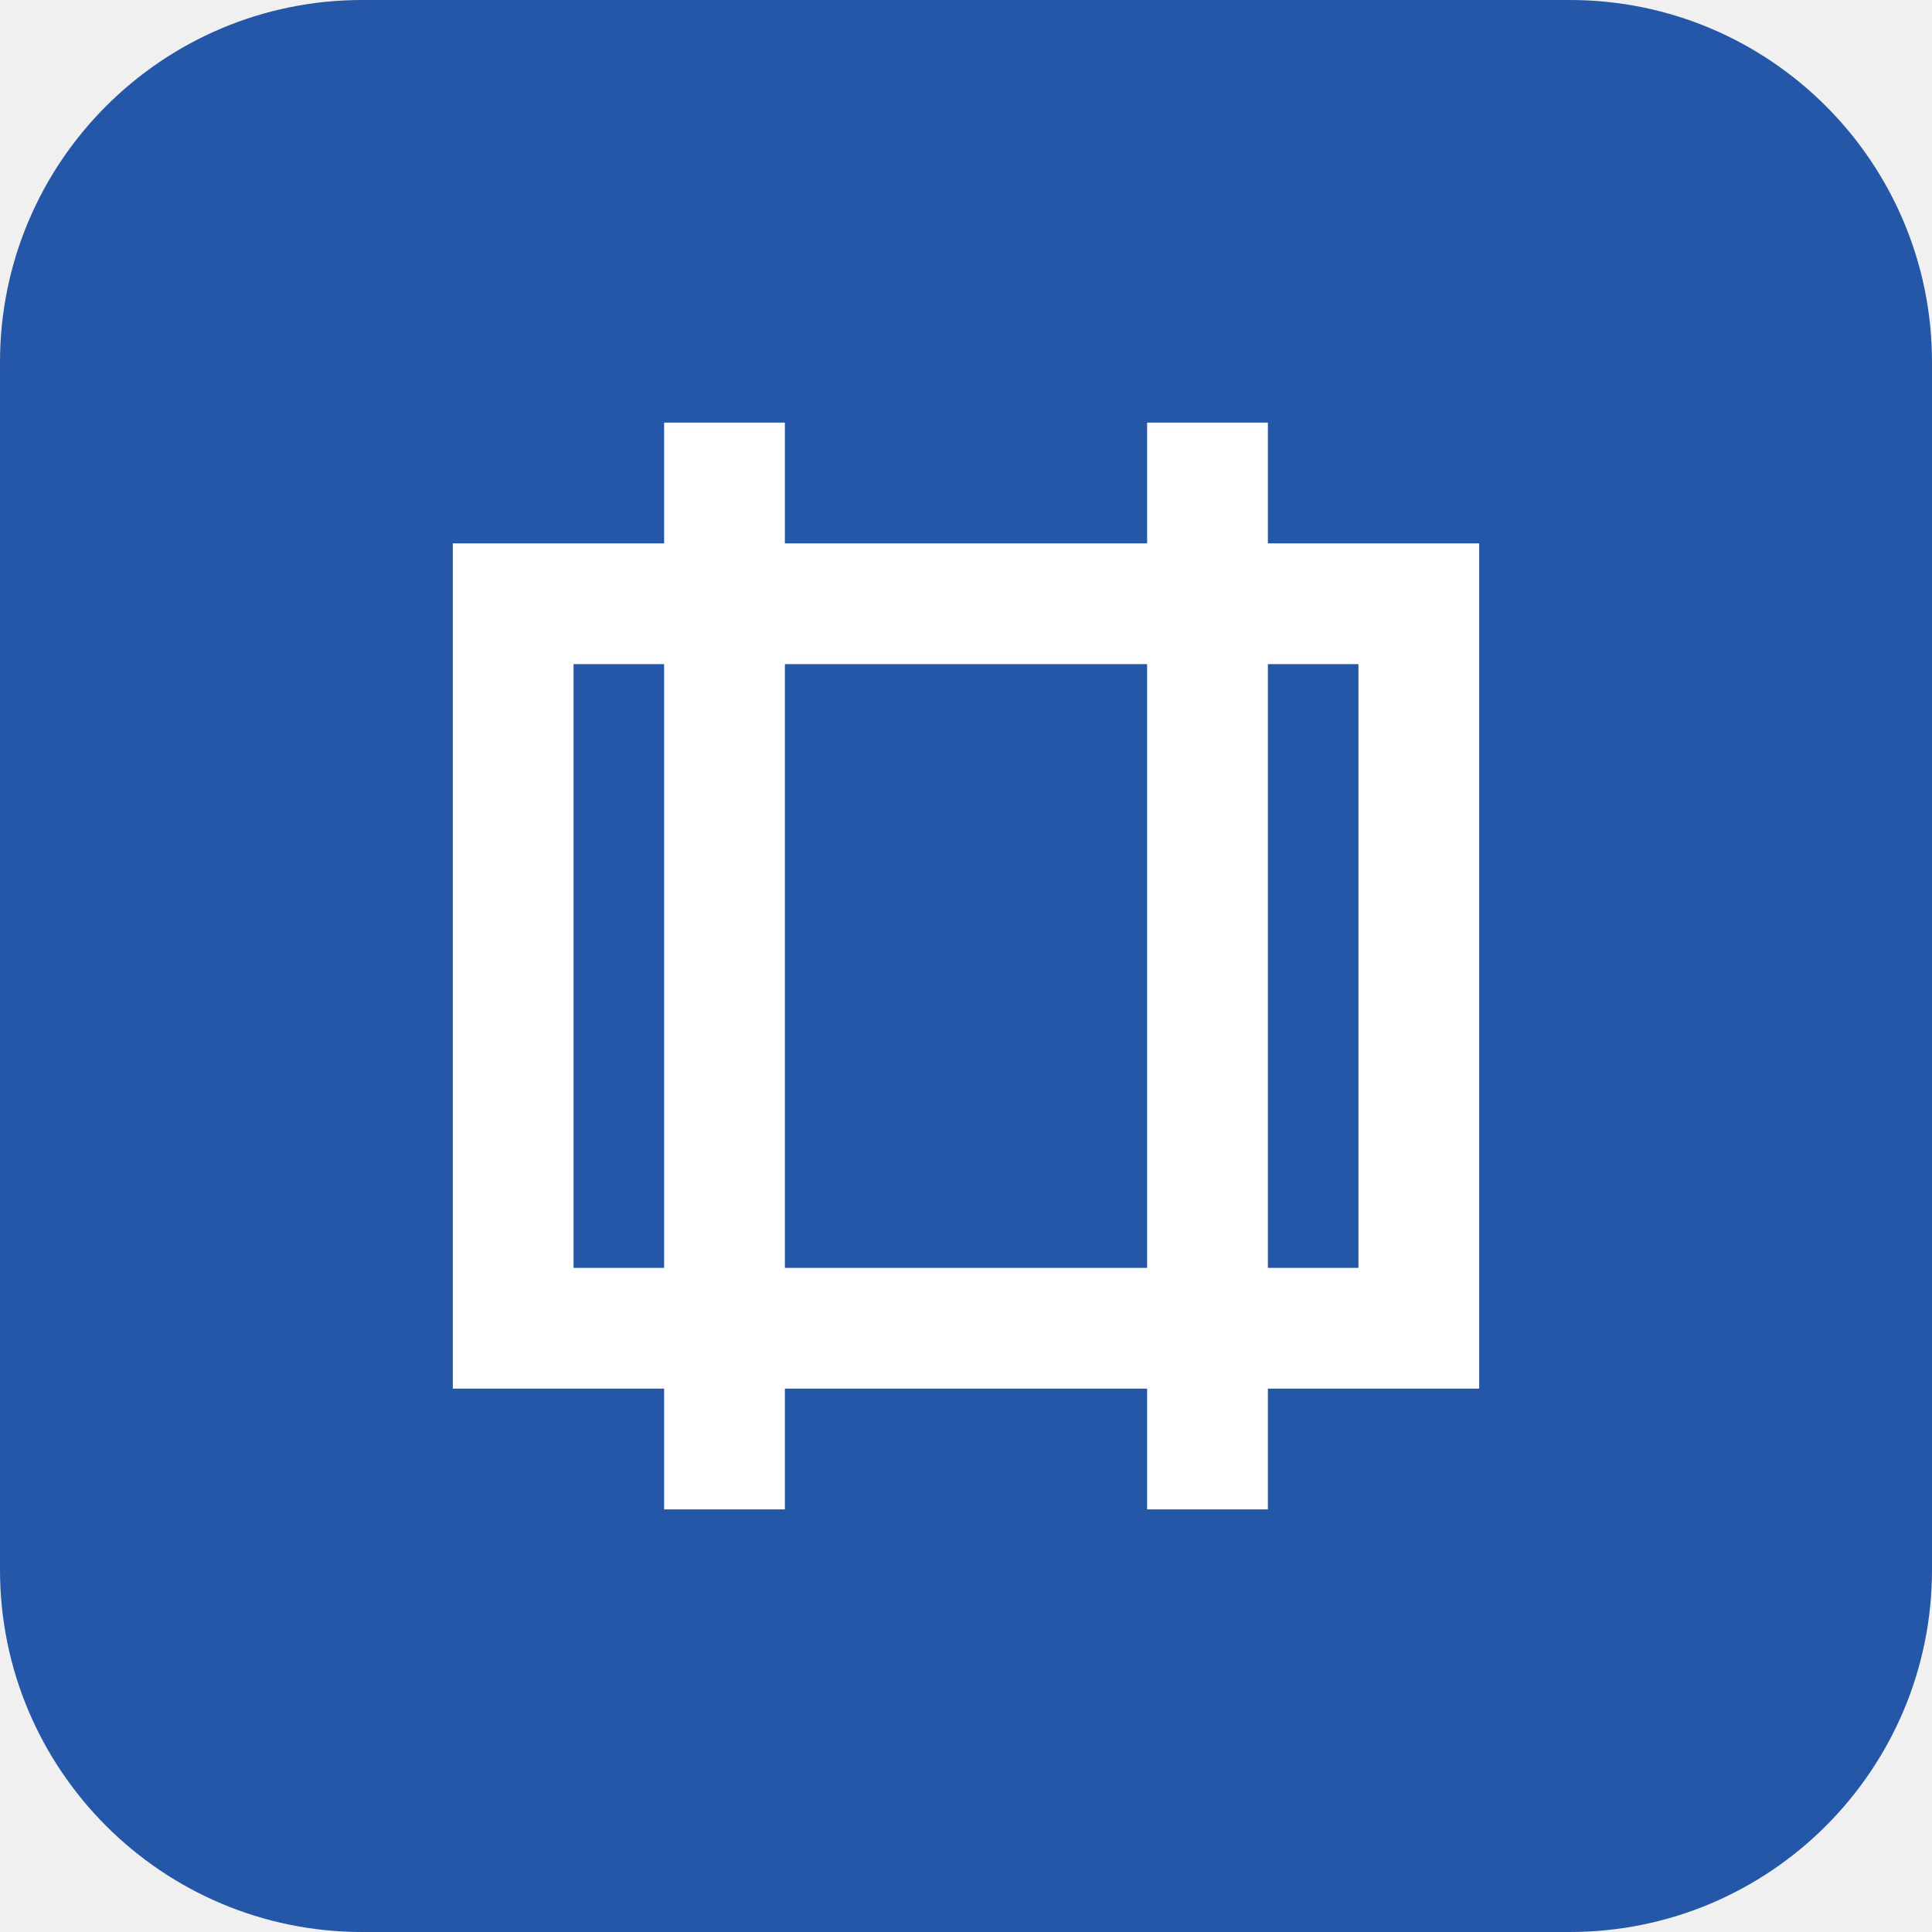
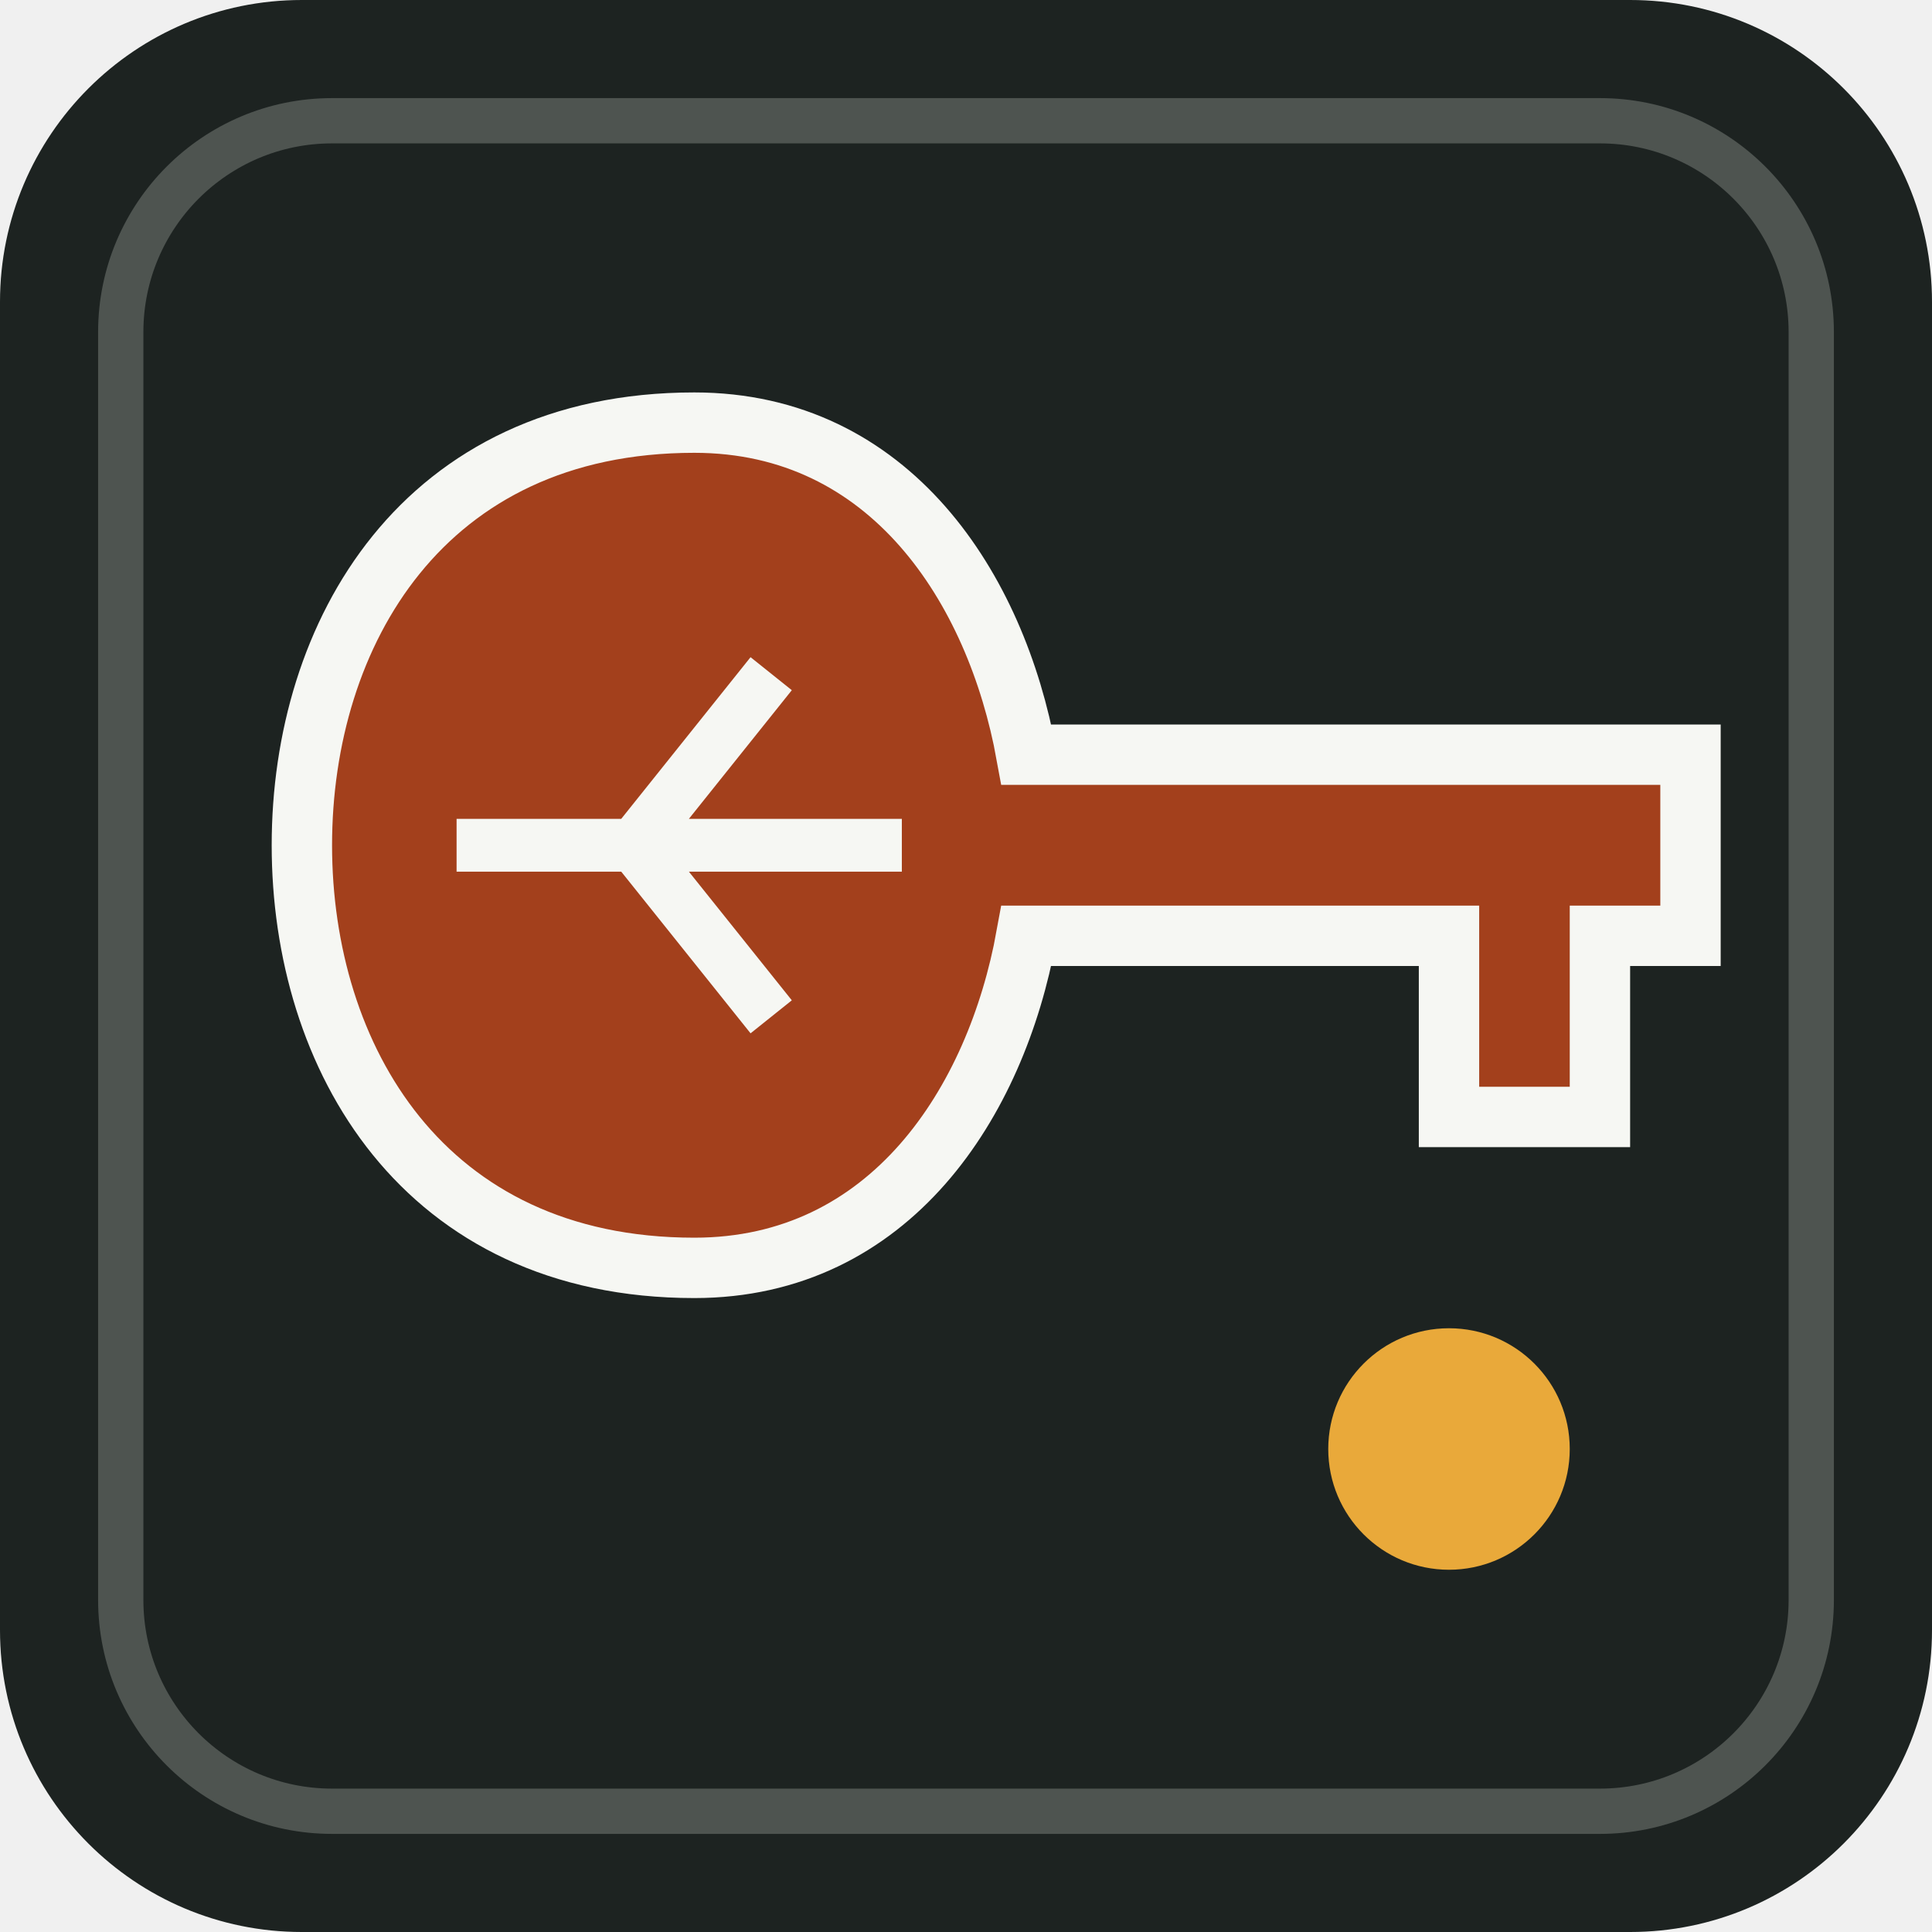
- <svg xmlns="http://www.w3.org/2000/svg" viewBox="0 0 64 64">
-   <rect width="64" height="64" rx="12" fill="#2457a7" />
-   <path d="M17 20h30v24H17zM24 14v36M40 14v36" fill="none" stroke="#fff" stroke-width="4" />
+ <svg xmlns="http://www.w3.org/2000/svg" viewBox="0 0 64 64" fill="none">
+   <rect width="64" height="64" rx="10" fill="#1D2321" />
+   <rect x="4" y="4" width="56" height="56" rx="7" stroke="#A9B0A9" stroke-opacity="0.35" stroke-width="1.5" />
+   <path d="M23 14C14 14 10 21 10 28C10 35 14 42 23 42C29.5 42 33 36.5 34 31H48V37H53V31H56V25H34C33 19.5 29.5 14 23 14Z" fill="#A3401C" stroke="#F6F7F3" stroke-width="2" stroke-linejoin="miter" />
+   <path d="M16 28H29M21 28L25 23M21 28L25 33" stroke="#F6F7F3" stroke-width="1.75" stroke-linecap="square" />
+   <circle cx="48" cy="48" r="4" fill="#E9A93A" />
</svg>
